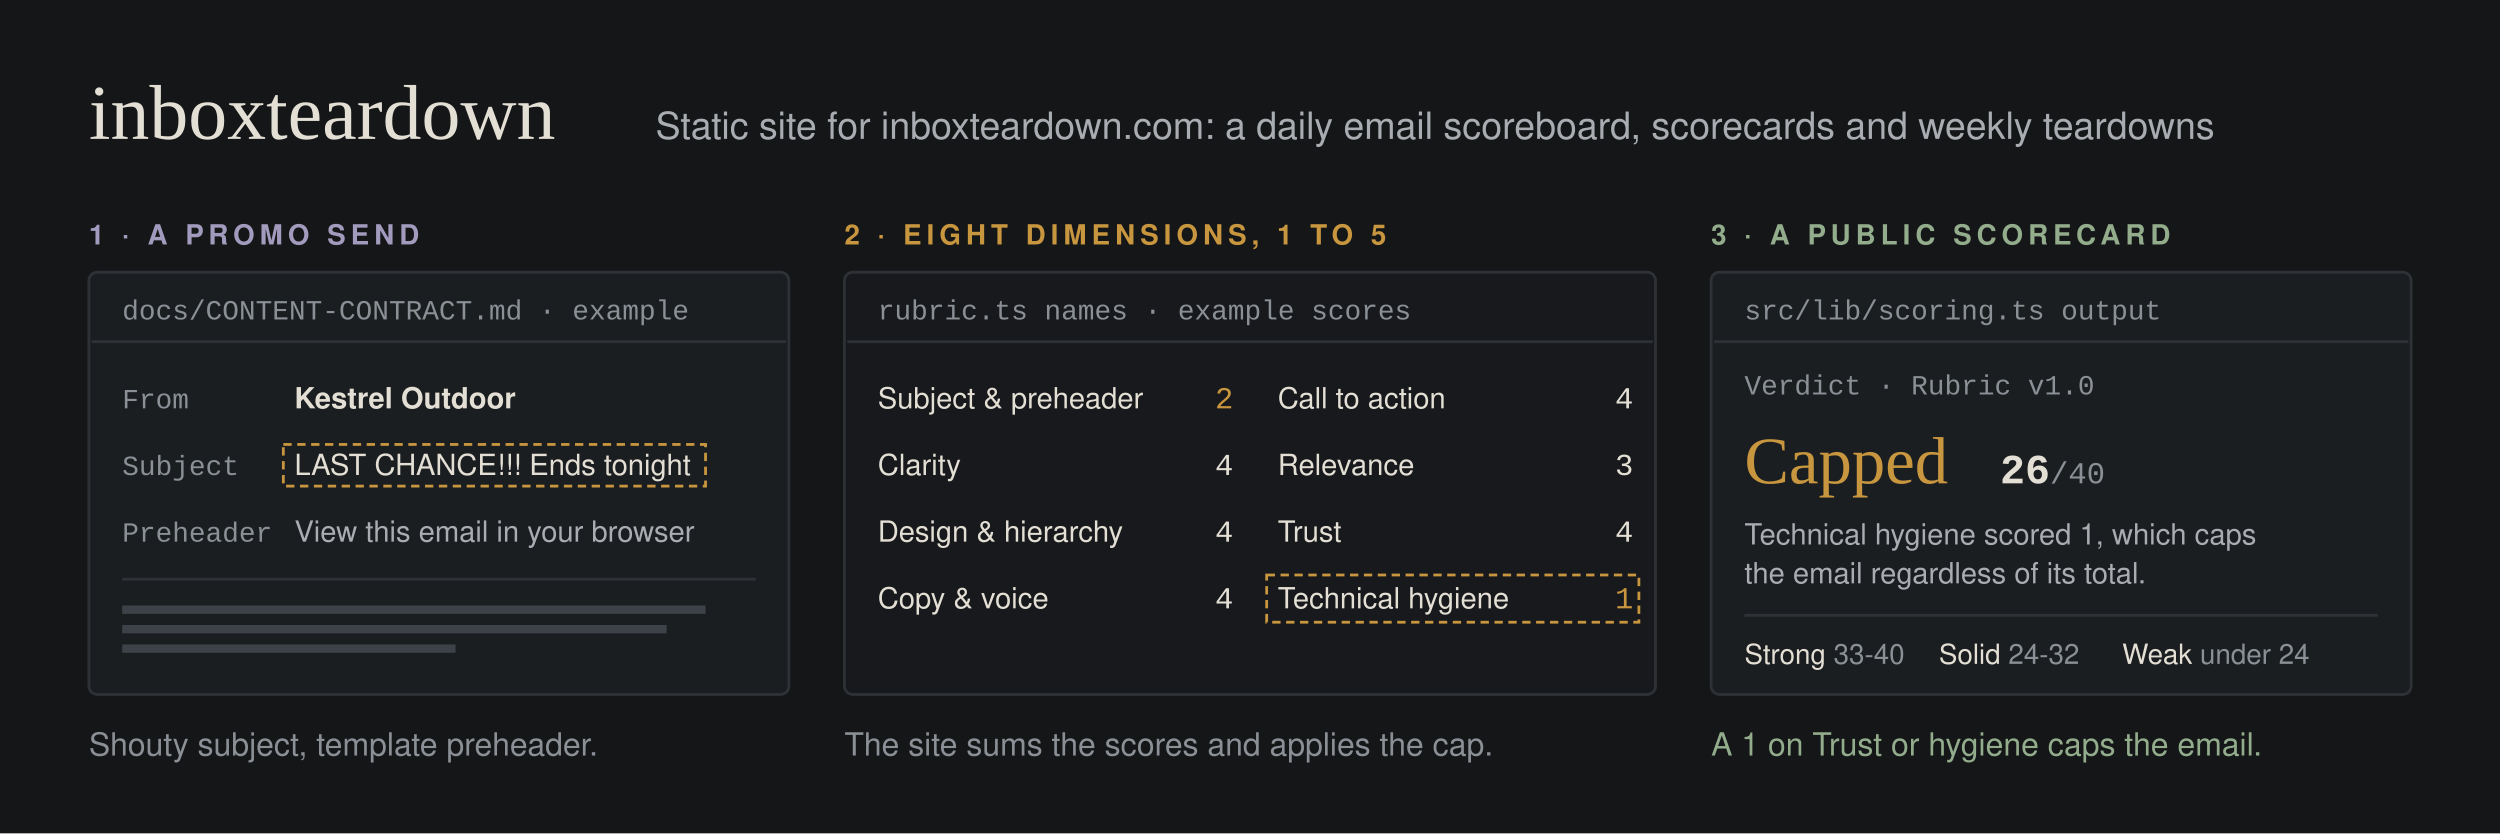
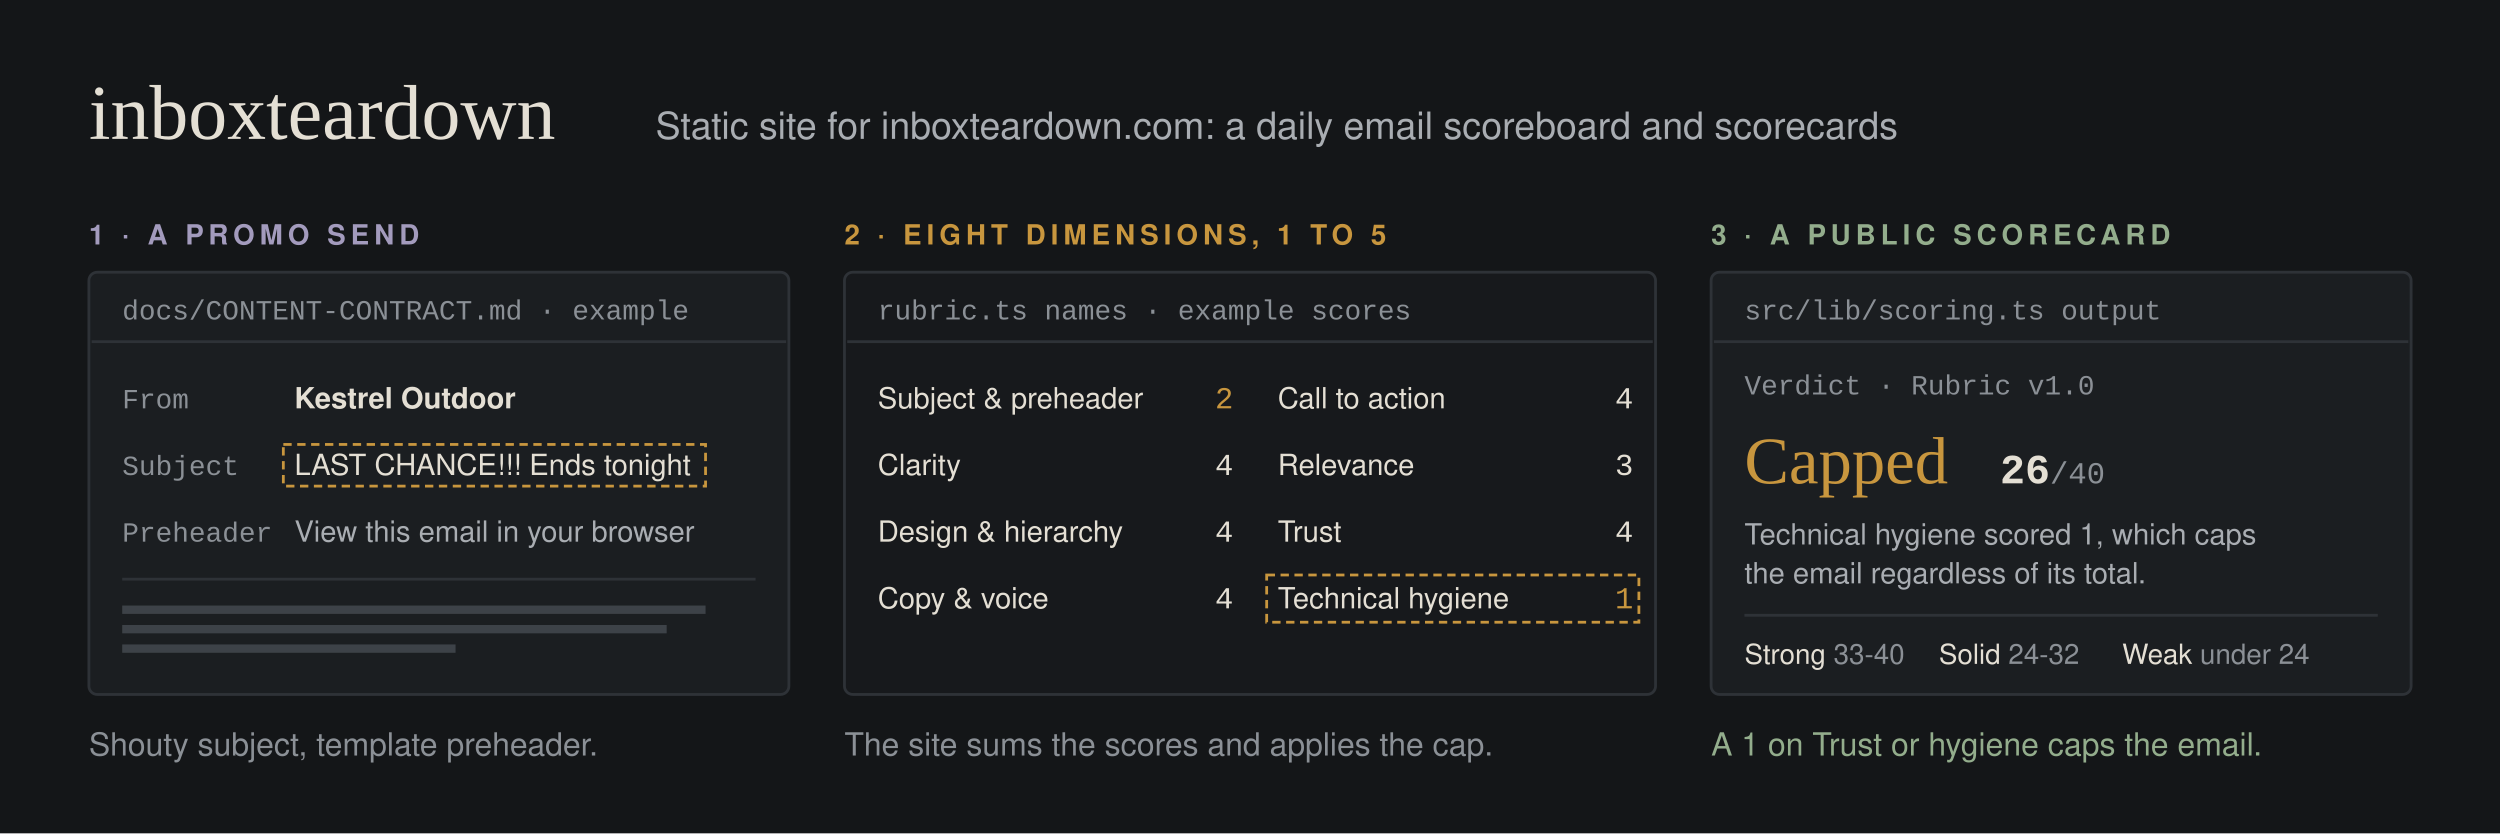
<svg xmlns="http://www.w3.org/2000/svg" viewBox="0 0 900 300" width="900" height="300" role="img" aria-labelledby="t d">
  <style>
.serif{font-family:Georgia,"Times New Roman",serif}
.sans{font-family:-apple-system,"Segoe UI",Helvetica,Arial,sans-serif}
.mono{font-family:ui-monospace,SFMono-Regular,Menlo,Consolas,"Liberation Mono",monospace}
.lab{font-size:10px;letter-spacing:1.8px;font-weight:600}
.cap{font-size:11.5px;fill:#8b9096}
.hl{fill:none;stroke-width:1.5;opacity:0}
.h1{animation:h1 12s infinite}
.h2{animation:h2 12s infinite}
.h3{animation:h3 12s infinite}
.r1{animation:r1 12s infinite}
.r2{animation:r2 12s infinite}
.r3{animation:r3 12s infinite}
.r4{animation:r4 12s infinite}
.rb{animation:rb 12s infinite}
.rc{animation:rc 12s infinite}
.rd{animation:rd 12s infinite}
.re{animation:re 12s infinite}
.rf{animation:rf 12s infinite}
.rg{animation:rg 12s infinite}
.rh{animation:rh 12s infinite}
.ri{animation:ri 12s infinite}
.rj{animation:rj 12s infinite}
.rk{animation:rk 12s infinite}
.rl{animation:rl 12s infinite}
.rm{animation:rm 12s infinite}
@keyframes h1{0%,16.7%{opacity:0}18.7%,42.4%{opacity:1}44.1%,100%{opacity:0}}
@keyframes h2{0%,16.7%,18.7%,44.1%{opacity:0}45.8%,67.8%{opacity:1}69.5%,100%{opacity:0}}
@keyframes h3{0%,16.7%,18.7%,69.5%{opacity:0}71.2%,94.9%{opacity:1}96.6%,100%{opacity:0}}
@keyframes r1{0%,16.7%{opacity:1}18.7%,20.4%{opacity:0}22.1%,100%{opacity:1}}
@keyframes r2{0%,16.7%{opacity:1}18.7%,24.6%{opacity:0}26.3%,100%{opacity:1}}
@keyframes r3{0%,16.7%{opacity:1}18.7%,28.9%{opacity:0}30.6%,100%{opacity:1}}
@keyframes r4{0%,16.7%{opacity:1}18.7%,33.1%{opacity:0}34.8%,100%{opacity:1}}
@keyframes rb{0%,16.7%{opacity:1}18.7%,45%{opacity:0}46.6%,100%{opacity:1}}
@keyframes rc{0%,16.7%{opacity:1}18.7%,47.5%{opacity:0}49.2%,100%{opacity:1}}
@keyframes rd{0%,16.7%{opacity:1}18.7%,50%{opacity:0}51.7%,100%{opacity:1}}
@keyframes re{0%,16.7%{opacity:1}18.7%,52.6%{opacity:0}54.3%,100%{opacity:1}}
@keyframes rf{0%,16.7%{opacity:1}18.7%,55.1%{opacity:0}56.8%,100%{opacity:1}}
@keyframes rg{0%,16.7%{opacity:1}18.7%,57.7%{opacity:0}59.3%,100%{opacity:1}}
@keyframes rh{0%,16.7%{opacity:1}18.7%,60.2%{opacity:0}61.9%,100%{opacity:1}}
@keyframes ri{0%,16.7%{opacity:1}18.7%,62.7%{opacity:0}64.4%,100%{opacity:1}}
@keyframes rj{0%,16.7%{opacity:1}18.7%,65.3%{opacity:0}67%,100%{opacity:1}}
@keyframes rk{0%,16.7%{opacity:1}18.7%,72.1%{opacity:0}73.7%,100%{opacity:1}}
@keyframes rl{0%,16.7%{opacity:1}18.7%,78%{opacity:0}79.7%,100%{opacity:1}}
@keyframes rm{0%,16.7%{opacity:1}18.7%,84.8%{opacity:0}86.5%,100%{opacity:1}}
@media (prefers-reduced-motion:reduce){*{animation:none!important}}
</style>
  <rect width="900" height="300" fill="#141618" />
  <text x="32" y="50" class="serif" font-size="28" fill="#e4dfd4">inboxteardown</text>
-   <text x="236" y="50" class="sans" font-size="13.5" fill="#a9adb2">Static site for inboxteardown.com: a daily email scoreboard, scorecards and weekly teardowns</text>
+   <text x="236" y="50" class="sans" font-size="13.5" fill="#a9adb2">Static site for inboxteardown.com: a daily email scoreboard and scorecards</text>
  <g>
    <text x="32" y="88" class="sans lab" fill="#a39bbd">1 · A PROMO SEND</text>
    <rect x="32" y="98" width="252" height="152" rx="3" fill="#1b1e21" stroke="#2e3237" />
    <rect class="hl h1" x="32" y="98" width="252" height="152" rx="3" stroke="#a39bbd" />
    <text x="44" y="115" class="mono" font-size="10" fill="#8b9096">docs/CONTENT-CONTRACT.md · example</text>
    <line x1="33" y1="123" x2="283" y2="123" stroke="#2e3237" />
    <g class="r1">
      <text x="44" y="147" class="mono" font-size="10" fill="#8b9096">From</text>
      <text x="106" y="147" class="sans" font-size="10.5" fill="#e4dfd4" font-weight="700">Kestrel Outdoor</text>
    </g>
    <g class="r2">
      <text x="44" y="171" class="mono" font-size="10" fill="#8b9096">Subject</text>
      <text x="106" y="171" class="sans" font-size="10.5" fill="#e4dfd4">LAST CHANCE!!! Ends tonight</text>
    </g>
    <g class="r3">
      <text x="44" y="195" class="mono" font-size="10" fill="#8b9096">Preheader</text>
      <text x="106" y="195" class="sans" font-size="10.5" fill="#a9adb2">View this email in your browser</text>
    </g>
    <g class="r4">
      <line x1="44" y1="208.5" x2="272" y2="208.5" stroke="#2e3237" />
      <g fill="#3d4248">
        <rect x="44" y="218" width="210" height="3" />
        <rect x="44" y="225" width="196" height="3" />
        <rect x="44" y="232" width="120" height="3" />
      </g>
    </g>
    <rect class="rj" x="102" y="160" width="152" height="15" fill="none" stroke="#c8963e" stroke-dasharray="3 2" />
    <text x="32" y="272" class="sans cap">Shouty subject, template preheader.</text>
  </g>
  <g>
    <text x="304" y="88" class="sans lab" fill="#c8963e">2 · EIGHT DIMENSIONS, 1 TO 5</text>
    <rect x="304" y="98" width="292" height="152" rx="3" fill="#17191c" stroke="#2e3237" />
    <rect class="hl h2" x="304" y="98" width="292" height="152" rx="3" stroke="#c8963e" />
    <text x="316" y="115" class="mono" font-size="10" fill="#8b9096">rubric.ts names · example scores</text>
    <line x1="305" y1="123" x2="595" y2="123" stroke="#2e3237" />
    <g class="rb">
      <text x="316" y="147" class="sans" font-size="10.5" fill="#e4dfd4">Subject &amp; preheader</text>
      <text x="444" y="147" class="mono" font-size="11" fill="#c8963e" text-anchor="end">2</text>
    </g>
    <g class="rc">
      <text x="316" y="171" class="sans" font-size="10.5" fill="#e4dfd4">Clarity</text>
      <text x="444" y="171" class="mono" font-size="11" fill="#e4dfd4" text-anchor="end">4</text>
    </g>
    <g class="rd">
      <text x="316" y="195" class="sans" font-size="10.5" fill="#e4dfd4">Design &amp; hierarchy</text>
      <text x="444" y="195" class="mono" font-size="11" fill="#e4dfd4" text-anchor="end">4</text>
    </g>
    <g class="re">
      <text x="316" y="219" class="sans" font-size="10.5" fill="#e4dfd4">Copy &amp; voice</text>
      <text x="444" y="219" class="mono" font-size="11" fill="#e4dfd4" text-anchor="end">4</text>
    </g>
    <g class="rf">
      <text x="460" y="147" class="sans" font-size="10.5" fill="#e4dfd4">Call to action</text>
      <text x="588" y="147" class="mono" font-size="11" fill="#e4dfd4" text-anchor="end">4</text>
    </g>
    <g class="rg">
      <text x="460" y="171" class="sans" font-size="10.5" fill="#e4dfd4">Relevance</text>
      <text x="588" y="171" class="mono" font-size="11" fill="#e4dfd4" text-anchor="end">3</text>
    </g>
    <g class="rh">
      <text x="460" y="195" class="sans" font-size="10.5" fill="#e4dfd4">Trust</text>
      <text x="588" y="195" class="mono" font-size="11" fill="#e4dfd4" text-anchor="end">4</text>
    </g>
    <g class="ri">
      <text x="460" y="219" class="sans" font-size="10.5" fill="#e4dfd4">Technical hygiene</text>
      <text x="588" y="219" class="mono" font-size="11" fill="#c8963e" text-anchor="end">1</text>
    </g>
    <rect class="rj" x="456" y="207" width="134" height="17" fill="none" stroke="#c8963e" stroke-dasharray="3 2" />
    <text x="304" y="272" class="sans cap">The site sums the scores and applies the cap.</text>
  </g>
  <g>
    <text x="616" y="88" class="sans lab" fill="#93ad8c">3 · A PUBLIC SCORECARD</text>
    <rect x="616" y="98" width="252" height="152" rx="3" fill="#1b1e21" stroke="#2e3237" />
    <rect class="hl h3" x="616" y="98" width="252" height="152" rx="3" stroke="#93ad8c" />
    <text x="628" y="115" class="mono" font-size="10" fill="#8b9096">src/lib/scoring.ts output</text>
    <line x1="617" y1="123" x2="867" y2="123" stroke="#2e3237" />
    <g class="rk">
      <text x="628" y="142" class="mono" font-size="10" fill="#8b9096">Verdict · Rubric v1.0</text>
      <text x="628" y="174" class="serif" font-size="24" fill="#c8963e">Capped</text>
      <text x="720" y="174" class="mono" font-size="15" fill="#e4dfd4" font-weight="700">26</text>
      <text x="738" y="174" class="mono" font-size="11" fill="#8b9096">/40</text>
    </g>
    <g class="rl">
      <text x="628" y="196" class="sans" font-size="10.5" fill="#a9adb2">Technical hygiene scored 1, which caps</text>
      <text x="628" y="210" class="sans" font-size="10.5" fill="#a9adb2">the email regardless of its total.</text>
    </g>
    <g class="rm">
      <line x1="628" y1="221.5" x2="856" y2="221.5" stroke="#2e3237" />
      <text x="628" y="239" class="sans" font-size="10" fill="#e4dfd4">Strong <tspan fill="#8b9096">33-40</tspan>
      </text>
      <text x="698" y="239" class="sans" font-size="10" fill="#e4dfd4">Solid <tspan fill="#8b9096">24-32</tspan>
      </text>
      <text x="764" y="239" class="sans" font-size="10" fill="#e4dfd4">Weak <tspan fill="#8b9096">under 24</tspan>
      </text>
    </g>
    <text x="616" y="272" class="sans" font-size="11.5" fill="#93ad8c">A 1 on Trust or hygiene caps the email.</text>
  </g>
</svg>
